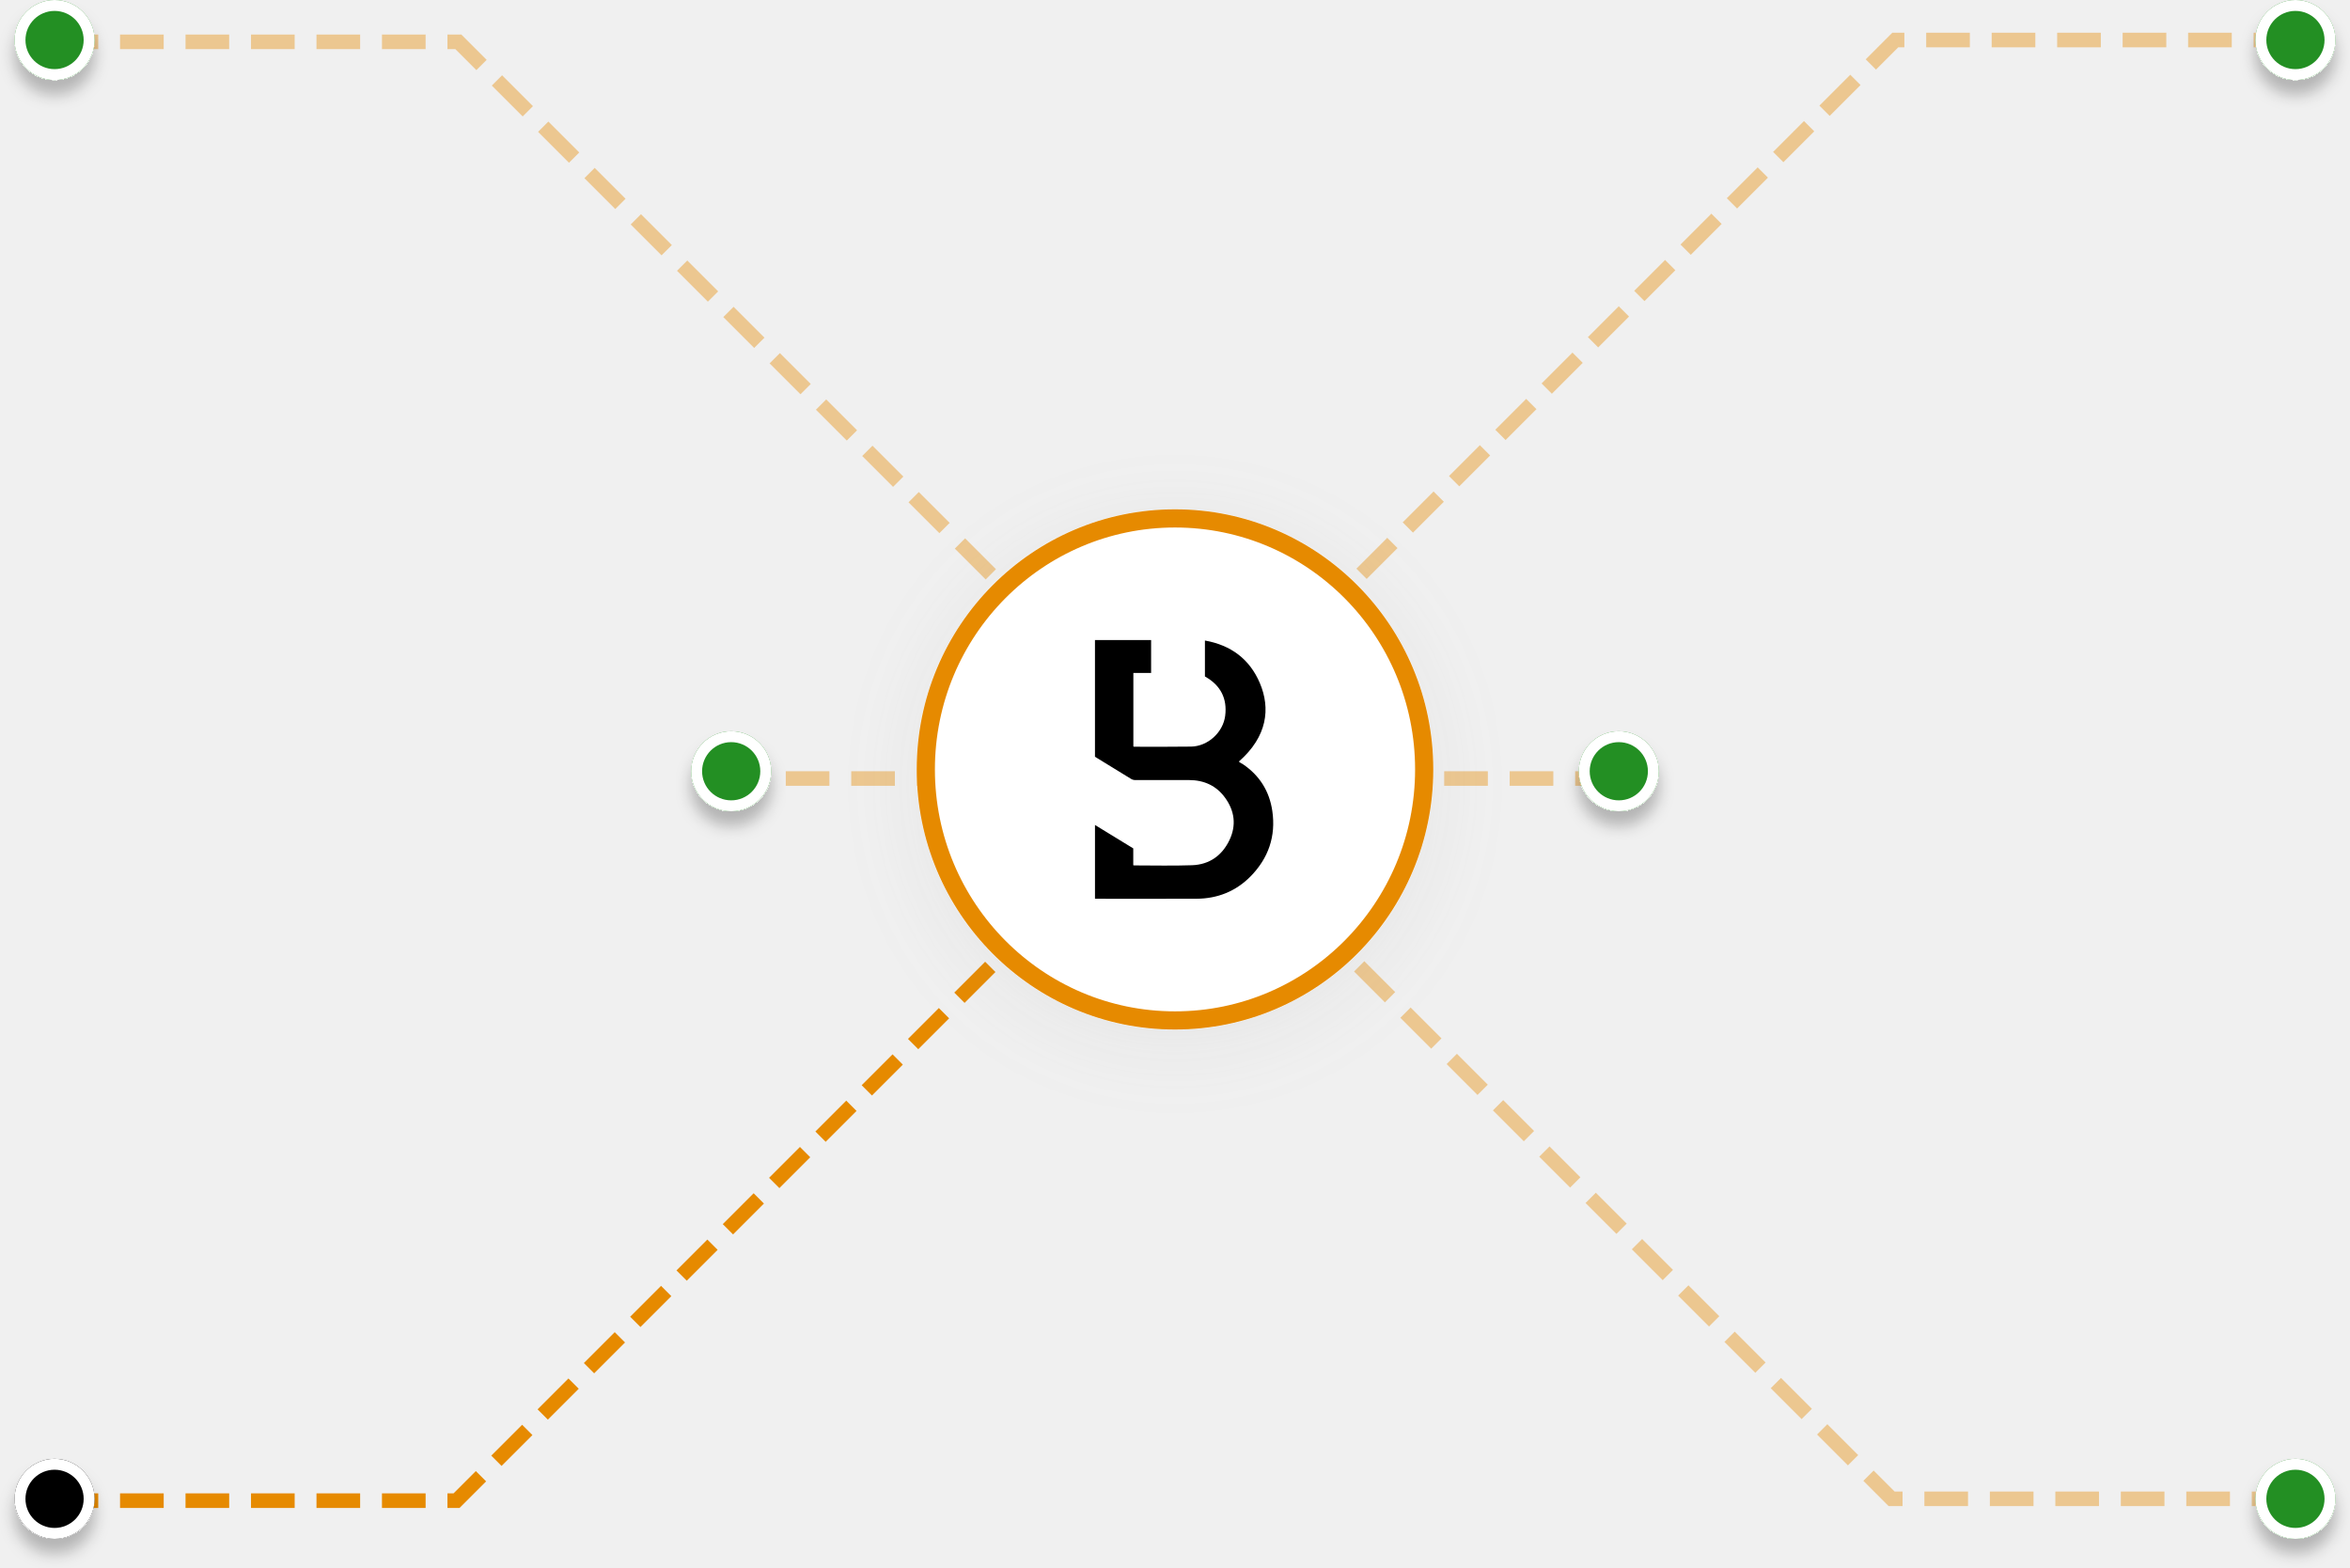
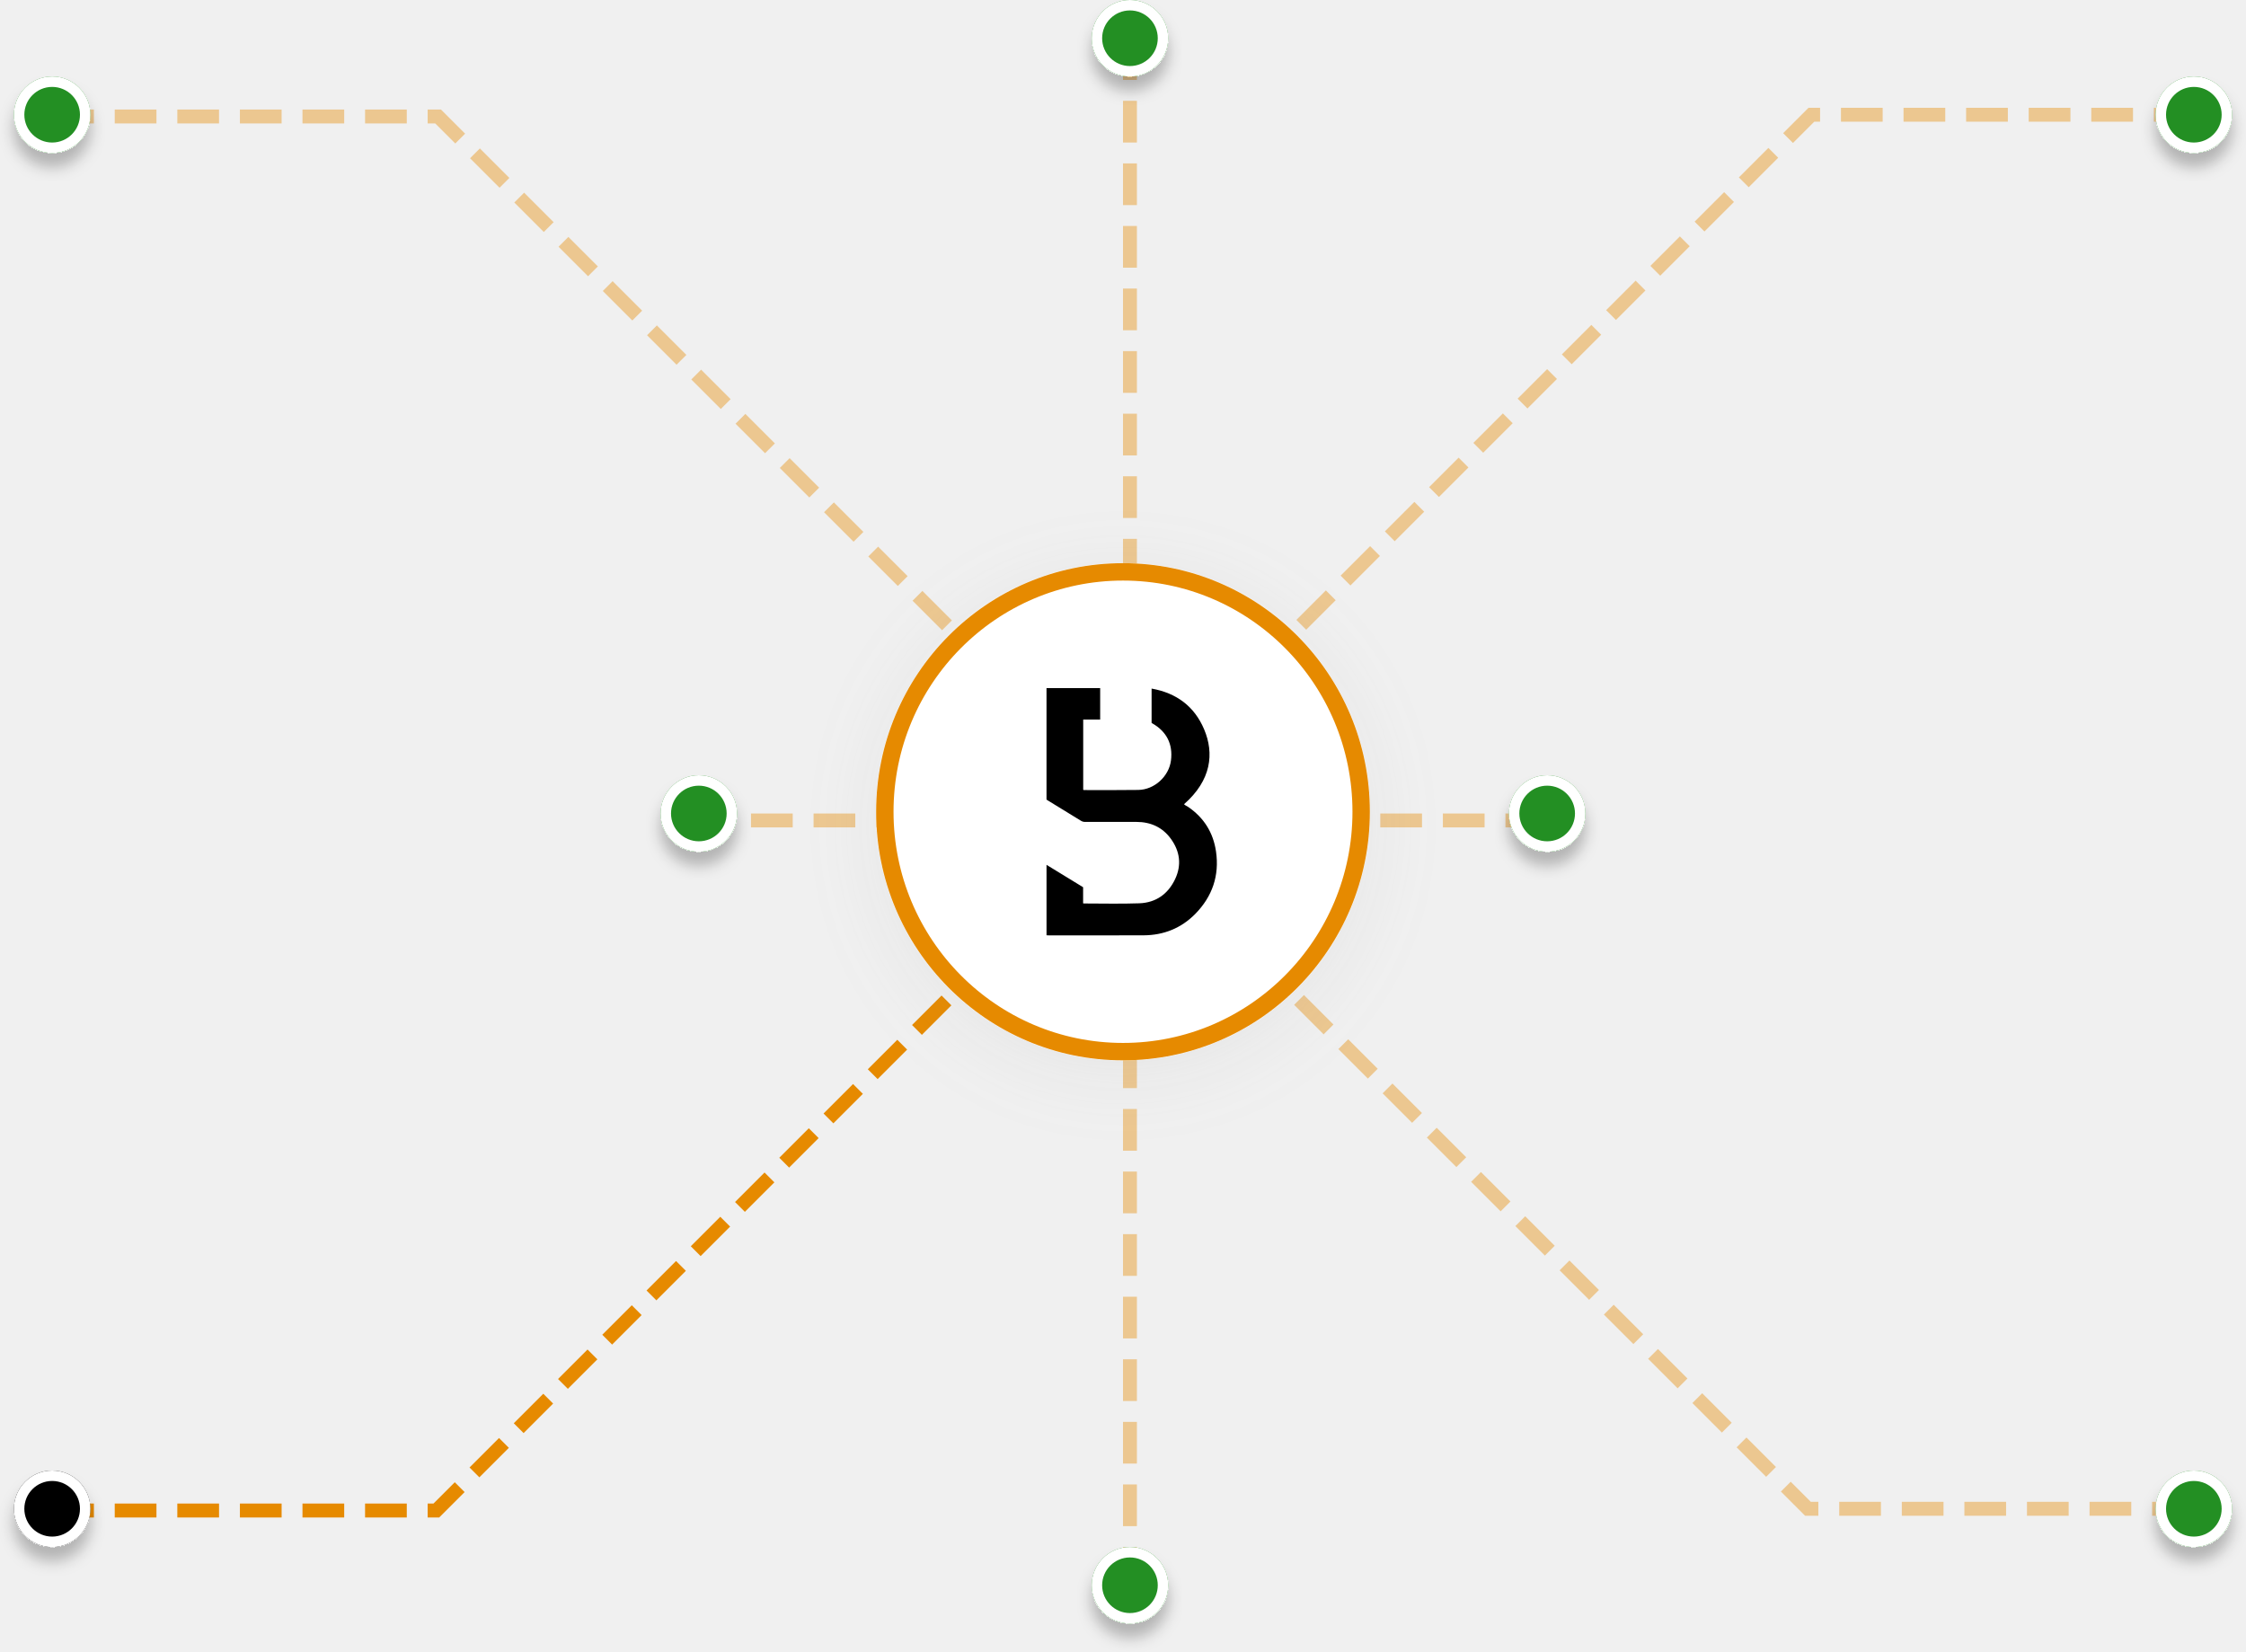
- <svg xmlns="http://www.w3.org/2000/svg" width="646" height="431" viewBox="0 0 646 431" fill="none">
-   <path d="M445 214H382" stroke="#E68A00" stroke-opacity="0.4" stroke-width="4" stroke-dasharray="12 6" />
-   <g filter="url(#filter0_d_960_489)">
-     <circle cx="445" cy="212" r="11" fill="#238F23" />
-     <circle cx="445" cy="212" r="9.5" stroke="white" stroke-width="3" />
+ <svg xmlns="http://www.w3.org/2000/svg" width="646" height="475" viewBox="0 0 646 475" fill="none">
+   <path d="M445 236H382" stroke="#E68A00" stroke-opacity="0.4" stroke-width="4" stroke-dasharray="12 6" />
+   <g filter="url(#filter0_d_1040_177)">
+     <circle cx="445" cy="234" r="11" fill="#238F23" />
+     <circle cx="445" cy="234" r="9.5" stroke="white" stroke-width="3" />
  </g>
-   <path d="M264 214H201" stroke="#E68A00" stroke-opacity="0.4" stroke-width="4" stroke-dasharray="12 6" />
-   <g filter="url(#filter1_d_960_489)">
-     <circle cx="201" cy="212" r="11" fill="#238F23" />
-     <circle cx="201" cy="212" r="9.5" stroke="white" stroke-width="3" />
+   <path d="M264 236H201" stroke="#E68A00" stroke-opacity="0.4" stroke-width="4" stroke-dasharray="12 6" />
+   <g filter="url(#filter1_d_1040_177)">
+     <circle cx="201" cy="234" r="11" fill="#238F23" />
+     <circle cx="201" cy="234" r="9.5" stroke="white" stroke-width="3" />
  </g>
-   <path d="M631 412H520L362 254" stroke="#E68A00" stroke-opacity="0.4" stroke-width="4" stroke-dasharray="12 6" />
-   <g filter="url(#filter2_d_960_489)">
-     <circle cx="631" cy="412" r="11" fill="#238F23" />
-     <circle cx="631" cy="412" r="9.5" stroke="white" stroke-width="3" />
+   <line x1="325" y1="11" x2="325" y2="184" stroke="#E68A00" stroke-opacity="0.4" stroke-width="4" stroke-dasharray="12 6" />
+   <line x1="325" y1="283" x2="325" y2="456" stroke="#E68A00" stroke-opacity="0.4" stroke-width="4" stroke-dasharray="12 6" />
+   <path d="M631 434H520L362 276" stroke="#E68A00" stroke-opacity="0.4" stroke-width="4" stroke-dasharray="12 6" />
+   <g filter="url(#filter2_d_1040_177)">
+     <circle cx="631" cy="434" r="11" fill="#238F23" />
+     <circle cx="631" cy="434" r="9.5" stroke="white" stroke-width="3" />
  </g>
-   <path d="M15 412.5H125.5L282.5 255.5" stroke="#E68A00" stroke-width="4" stroke-dasharray="12 6" />
-   <g filter="url(#filter3_d_960_489)">
-     <circle cx="15" cy="412" r="11" fill="black" />
-     <circle cx="15" cy="412" r="9.5" stroke="white" stroke-width="3" />
+   <g filter="url(#filter3_d_1040_177)">
+     <circle cx="325" cy="456" r="11" fill="#238F23" />
+     <circle cx="325" cy="456" r="9.5" stroke="white" stroke-width="3" />
  </g>
-   <path d="M631.5 11H521L364 168" stroke="#E68A00" stroke-opacity="0.4" stroke-width="4" stroke-dasharray="12 6" />
-   <g filter="url(#filter4_d_960_489)">
-     <circle cx="631" cy="11" r="11" fill="#238F23" />
-     <circle cx="631" cy="11" r="9.5" stroke="white" stroke-width="3" />
+   <g filter="url(#filter4_d_1040_177)">
+     <circle cx="325" cy="11" r="11" fill="#238F23" />
+     <circle cx="325" cy="11" r="9.5" stroke="white" stroke-width="3" />
  </g>
-   <path d="M15 11.5H126L284 169.5" stroke="#E68A00" stroke-opacity="0.4" stroke-width="4" stroke-dasharray="12 6" />
-   <g filter="url(#filter5_d_960_489)">
-     <circle cx="15" cy="11" r="11" fill="#238F23" />
-     <circle cx="15" cy="11" r="9.5" stroke="white" stroke-width="3" />
+   <path d="M15 434.5H125.5L282.5 277.5" stroke="#E68A00" stroke-width="4" stroke-dasharray="12 6" />
+   <g filter="url(#filter5_d_1040_177)">
+     <circle cx="15" cy="434" r="11" fill="black" />
+     <circle cx="15" cy="434" r="9.5" stroke="white" stroke-width="3" />
  </g>
-   <g filter="url(#filter6_d_960_489)">
-     <ellipse cx="323" cy="211.5" rx="71" ry="71.5" fill="white" />
-     <path d="M391.5 211.5C391.5 249.624 360.815 280.5 323 280.5C285.185 280.5 254.5 249.624 254.5 211.5C254.5 173.376 285.185 142.5 323 142.5C360.815 142.5 391.5 173.376 391.5 211.5Z" stroke="#E68A00" stroke-width="5" />
+   <path d="M631.5 33H521L364 190" stroke="#E68A00" stroke-opacity="0.4" stroke-width="4" stroke-dasharray="12 6" />
+   <g filter="url(#filter6_d_1040_177)">
+     <circle cx="631" cy="33" r="11" fill="#238F23" />
+     <circle cx="631" cy="33" r="9.5" stroke="white" stroke-width="3" />
  </g>
-   <path d="M343.78 240.891C339.743 244.993 334.703 247.02 328.907 247.045C319.781 247.083 310.654 247.055 301.528 247.055C301.362 247.055 301.197 247.041 301.004 247.031V226.769C304.538 228.931 307.999 231.052 311.526 233.208V237.838C311.649 237.859 311.73 237.887 311.808 237.884C317.104 237.884 322.401 238.023 327.69 237.832C332.484 237.658 335.962 235.148 337.984 230.892C339.905 226.838 339.388 222.882 336.757 219.266C334.348 215.953 330.965 214.43 326.867 214.423C321.954 214.413 317.041 214.416 312.128 214.427C311.667 214.43 311.277 214.323 310.883 214.079C307.742 212.139 304.591 210.217 301.443 208.287C301.302 208.2 301.162 208.106 301 208.002V175.934H316.432V184.973H311.554V205.158C311.66 205.287 311.794 205.266 311.917 205.262C317.083 205.259 322.25 205.308 327.416 205.224C332.048 205.151 336.215 201.316 336.796 196.752C337.394 192.051 335.551 188.404 331.383 186.044C331.33 186.016 331.281 185.974 331.225 185.936V176.069C338.399 177.342 343.534 181.19 346.327 187.772C349.277 194.725 348.419 202.443 340.552 209.334C340.893 209.688 341.357 209.852 341.751 210.119C346.306 213.231 348.961 217.531 349.749 222.913C350.765 229.856 348.694 235.892 343.78 240.891Z" fill="black" />
+   <path d="M15 33.5H126L284 191.5" stroke="#E68A00" stroke-opacity="0.4" stroke-width="4" stroke-dasharray="12 6" />
+   <g filter="url(#filter7_d_1040_177)">
+     <circle cx="15" cy="33" r="11" fill="#238F23" />
+     <circle cx="15" cy="33" r="9.5" stroke="white" stroke-width="3" />
+   </g>
+   <g filter="url(#filter8_d_1040_177)">
+     <ellipse cx="323" cy="233.5" rx="71" ry="71.5" fill="white" />
+     <path d="M391.5 233.5C391.5 271.624 360.815 302.5 323 302.5C285.185 302.5 254.5 271.624 254.5 233.5C254.5 195.376 285.185 164.5 323 164.5C360.815 164.5 391.5 195.376 391.5 233.5Z" stroke="#E68A00" stroke-width="5" />
+   </g>
+   <path d="M343.78 262.891C339.743 266.993 334.703 269.02 328.907 269.045C319.781 269.083 310.654 269.055 301.528 269.055C301.362 269.055 301.197 269.041 301.004 269.031V248.769C304.538 250.931 307.999 253.052 311.526 255.208V259.838C311.649 259.859 311.73 259.887 311.808 259.884C317.104 259.884 322.401 260.023 327.69 259.832C332.484 259.658 335.962 257.148 337.984 252.892C339.905 248.838 339.388 244.882 336.757 241.266C334.348 237.953 330.965 236.43 326.867 236.423C321.954 236.413 317.041 236.416 312.128 236.427C311.667 236.43 311.277 236.323 310.883 236.079C307.742 234.139 304.591 232.217 301.443 230.287C301.302 230.2 301.162 230.106 301 230.002V197.934H316.432V206.973H311.554V227.158C311.66 227.287 311.794 227.266 311.917 227.262C317.083 227.259 322.25 227.308 327.416 227.224C332.048 227.151 336.215 223.316 336.796 218.752C337.394 214.051 335.551 210.404 331.383 208.044C331.33 208.016 331.281 207.974 331.225 207.936V198.069C338.399 199.342 343.534 203.19 346.327 209.772C349.277 216.725 348.419 224.443 340.552 231.334C340.893 231.688 341.357 231.852 341.751 232.119C346.306 235.231 348.961 239.531 349.749 244.913C350.765 251.856 348.694 257.892 343.78 262.891Z" fill="black" />
  <defs>
-     <filter id="filter0_d_960_489" x="430" y="201" width="30" height="30" filterUnits="userSpaceOnUse" color-interpolation-filters="sRGB">
+     <filter id="filter0_d_1040_177" x="430" y="223" width="30" height="30" filterUnits="userSpaceOnUse" color-interpolation-filters="sRGB">
      <feFlood flood-opacity="0" result="BackgroundImageFix" />
      <feColorMatrix in="SourceAlpha" type="matrix" values="0 0 0 0 0 0 0 0 0 0 0 0 0 0 0 0 0 0 127 0" result="hardAlpha" />
      <feOffset dy="4" />
      <feGaussianBlur stdDeviation="2" />
      <feComposite in2="hardAlpha" operator="out" />
      <feColorMatrix type="matrix" values="0 0 0 0 0 0 0 0 0 0 0 0 0 0 0 0 0 0 0.25 0" />
-       <feBlend mode="normal" in2="BackgroundImageFix" result="effect1_dropShadow_960_489" />
-       <feBlend mode="normal" in="SourceGraphic" in2="effect1_dropShadow_960_489" result="shape" />
+       <feBlend mode="normal" in2="BackgroundImageFix" result="effect1_dropShadow_1040_177" />
+       <feBlend mode="normal" in="SourceGraphic" in2="effect1_dropShadow_1040_177" result="shape" />
    </filter>
-     <filter id="filter1_d_960_489" x="186" y="201" width="30" height="30" filterUnits="userSpaceOnUse" color-interpolation-filters="sRGB">
+     <filter id="filter1_d_1040_177" x="186" y="223" width="30" height="30" filterUnits="userSpaceOnUse" color-interpolation-filters="sRGB">
      <feFlood flood-opacity="0" result="BackgroundImageFix" />
      <feColorMatrix in="SourceAlpha" type="matrix" values="0 0 0 0 0 0 0 0 0 0 0 0 0 0 0 0 0 0 127 0" result="hardAlpha" />
      <feOffset dy="4" />
      <feGaussianBlur stdDeviation="2" />
      <feComposite in2="hardAlpha" operator="out" />
      <feColorMatrix type="matrix" values="0 0 0 0 0 0 0 0 0 0 0 0 0 0 0 0 0 0 0.25 0" />
-       <feBlend mode="normal" in2="BackgroundImageFix" result="effect1_dropShadow_960_489" />
-       <feBlend mode="normal" in="SourceGraphic" in2="effect1_dropShadow_960_489" result="shape" />
+       <feBlend mode="normal" in2="BackgroundImageFix" result="effect1_dropShadow_1040_177" />
+       <feBlend mode="normal" in="SourceGraphic" in2="effect1_dropShadow_1040_177" result="shape" />
    </filter>
-     <filter id="filter2_d_960_489" x="616" y="401" width="30" height="30" filterUnits="userSpaceOnUse" color-interpolation-filters="sRGB">
+     <filter id="filter2_d_1040_177" x="616" y="423" width="30" height="30" filterUnits="userSpaceOnUse" color-interpolation-filters="sRGB">
      <feFlood flood-opacity="0" result="BackgroundImageFix" />
      <feColorMatrix in="SourceAlpha" type="matrix" values="0 0 0 0 0 0 0 0 0 0 0 0 0 0 0 0 0 0 127 0" result="hardAlpha" />
      <feOffset dy="4" />
      <feGaussianBlur stdDeviation="2" />
      <feComposite in2="hardAlpha" operator="out" />
      <feColorMatrix type="matrix" values="0 0 0 0 0 0 0 0 0 0 0 0 0 0 0 0 0 0 0.25 0" />
-       <feBlend mode="normal" in2="BackgroundImageFix" result="effect1_dropShadow_960_489" />
-       <feBlend mode="normal" in="SourceGraphic" in2="effect1_dropShadow_960_489" result="shape" />
+       <feBlend mode="normal" in2="BackgroundImageFix" result="effect1_dropShadow_1040_177" />
+       <feBlend mode="normal" in="SourceGraphic" in2="effect1_dropShadow_1040_177" result="shape" />
    </filter>
-     <filter id="filter3_d_960_489" x="0" y="401" width="30" height="30" filterUnits="userSpaceOnUse" color-interpolation-filters="sRGB">
+     <filter id="filter3_d_1040_177" x="310" y="445" width="30" height="30" filterUnits="userSpaceOnUse" color-interpolation-filters="sRGB">
      <feFlood flood-opacity="0" result="BackgroundImageFix" />
      <feColorMatrix in="SourceAlpha" type="matrix" values="0 0 0 0 0 0 0 0 0 0 0 0 0 0 0 0 0 0 127 0" result="hardAlpha" />
      <feOffset dy="4" />
      <feGaussianBlur stdDeviation="2" />
      <feComposite in2="hardAlpha" operator="out" />
      <feColorMatrix type="matrix" values="0 0 0 0 0 0 0 0 0 0 0 0 0 0 0 0 0 0 0.25 0" />
-       <feBlend mode="normal" in2="BackgroundImageFix" result="effect1_dropShadow_960_489" />
-       <feBlend mode="normal" in="SourceGraphic" in2="effect1_dropShadow_960_489" result="shape" />
+       <feBlend mode="normal" in2="BackgroundImageFix" result="effect1_dropShadow_1040_177" />
+       <feBlend mode="normal" in="SourceGraphic" in2="effect1_dropShadow_1040_177" result="shape" />
    </filter>
-     <filter id="filter4_d_960_489" x="616" y="0" width="30" height="30" filterUnits="userSpaceOnUse" color-interpolation-filters="sRGB">
+     <filter id="filter4_d_1040_177" x="310" y="0" width="30" height="30" filterUnits="userSpaceOnUse" color-interpolation-filters="sRGB">
      <feFlood flood-opacity="0" result="BackgroundImageFix" />
      <feColorMatrix in="SourceAlpha" type="matrix" values="0 0 0 0 0 0 0 0 0 0 0 0 0 0 0 0 0 0 127 0" result="hardAlpha" />
      <feOffset dy="4" />
      <feGaussianBlur stdDeviation="2" />
      <feComposite in2="hardAlpha" operator="out" />
      <feColorMatrix type="matrix" values="0 0 0 0 0 0 0 0 0 0 0 0 0 0 0 0 0 0 0.25 0" />
-       <feBlend mode="normal" in2="BackgroundImageFix" result="effect1_dropShadow_960_489" />
-       <feBlend mode="normal" in="SourceGraphic" in2="effect1_dropShadow_960_489" result="shape" />
+       <feBlend mode="normal" in2="BackgroundImageFix" result="effect1_dropShadow_1040_177" />
+       <feBlend mode="normal" in="SourceGraphic" in2="effect1_dropShadow_1040_177" result="shape" />
    </filter>
-     <filter id="filter5_d_960_489" x="0" y="0" width="30" height="30" filterUnits="userSpaceOnUse" color-interpolation-filters="sRGB">
+     <filter id="filter5_d_1040_177" x="0" y="423" width="30" height="30" filterUnits="userSpaceOnUse" color-interpolation-filters="sRGB">
      <feFlood flood-opacity="0" result="BackgroundImageFix" />
      <feColorMatrix in="SourceAlpha" type="matrix" values="0 0 0 0 0 0 0 0 0 0 0 0 0 0 0 0 0 0 127 0" result="hardAlpha" />
      <feOffset dy="4" />
      <feGaussianBlur stdDeviation="2" />
      <feComposite in2="hardAlpha" operator="out" />
      <feColorMatrix type="matrix" values="0 0 0 0 0 0 0 0 0 0 0 0 0 0 0 0 0 0 0.25 0" />
-       <feBlend mode="normal" in2="BackgroundImageFix" result="effect1_dropShadow_960_489" />
-       <feBlend mode="normal" in="SourceGraphic" in2="effect1_dropShadow_960_489" result="shape" />
+       <feBlend mode="normal" in2="BackgroundImageFix" result="effect1_dropShadow_1040_177" />
+       <feBlend mode="normal" in="SourceGraphic" in2="effect1_dropShadow_1040_177" result="shape" />
    </filter>
-     <filter id="filter6_d_960_489" x="232" y="124" width="182" height="183" filterUnits="userSpaceOnUse" color-interpolation-filters="sRGB">
+     <filter id="filter6_d_1040_177" x="616" y="22" width="30" height="30" filterUnits="userSpaceOnUse" color-interpolation-filters="sRGB">
+       <feFlood flood-opacity="0" result="BackgroundImageFix" />
+       <feColorMatrix in="SourceAlpha" type="matrix" values="0 0 0 0 0 0 0 0 0 0 0 0 0 0 0 0 0 0 127 0" result="hardAlpha" />
+       <feOffset dy="4" />
+       <feGaussianBlur stdDeviation="2" />
+       <feComposite in2="hardAlpha" operator="out" />
+       <feColorMatrix type="matrix" values="0 0 0 0 0 0 0 0 0 0 0 0 0 0 0 0 0 0 0.25 0" />
+       <feBlend mode="normal" in2="BackgroundImageFix" result="effect1_dropShadow_1040_177" />
+       <feBlend mode="normal" in="SourceGraphic" in2="effect1_dropShadow_1040_177" result="shape" />
+     </filter>
+     <filter id="filter7_d_1040_177" x="0" y="22" width="30" height="30" filterUnits="userSpaceOnUse" color-interpolation-filters="sRGB">
+       <feFlood flood-opacity="0" result="BackgroundImageFix" />
+       <feColorMatrix in="SourceAlpha" type="matrix" values="0 0 0 0 0 0 0 0 0 0 0 0 0 0 0 0 0 0 127 0" result="hardAlpha" />
+       <feOffset dy="4" />
+       <feGaussianBlur stdDeviation="2" />
+       <feComposite in2="hardAlpha" operator="out" />
+       <feColorMatrix type="matrix" values="0 0 0 0 0 0 0 0 0 0 0 0 0 0 0 0 0 0 0.25 0" />
+       <feBlend mode="normal" in2="BackgroundImageFix" result="effect1_dropShadow_1040_177" />
+       <feBlend mode="normal" in="SourceGraphic" in2="effect1_dropShadow_1040_177" result="shape" />
+     </filter>
+     <filter id="filter8_d_1040_177" x="232" y="146" width="182" height="183" filterUnits="userSpaceOnUse" color-interpolation-filters="sRGB">
      <feFlood flood-opacity="0" result="BackgroundImageFix" />
      <feColorMatrix in="SourceAlpha" type="matrix" values="0 0 0 0 0 0 0 0 0 0 0 0 0 0 0 0 0 0 127 0" result="hardAlpha" />
      <feOffset dy="4" />
      <feGaussianBlur stdDeviation="10" />
      <feComposite in2="hardAlpha" operator="out" />
      <feColorMatrix type="matrix" values="0 0 0 0 0.541 0 0 0 0 0.541 0 0 0 0 0.541 0 0 0 0.1 0" />
-       <feBlend mode="normal" in2="BackgroundImageFix" result="effect1_dropShadow_960_489" />
-       <feBlend mode="normal" in="SourceGraphic" in2="effect1_dropShadow_960_489" result="shape" />
+       <feBlend mode="normal" in2="BackgroundImageFix" result="effect1_dropShadow_1040_177" />
+       <feBlend mode="normal" in="SourceGraphic" in2="effect1_dropShadow_1040_177" result="shape" />
    </filter>
  </defs>
</svg>
